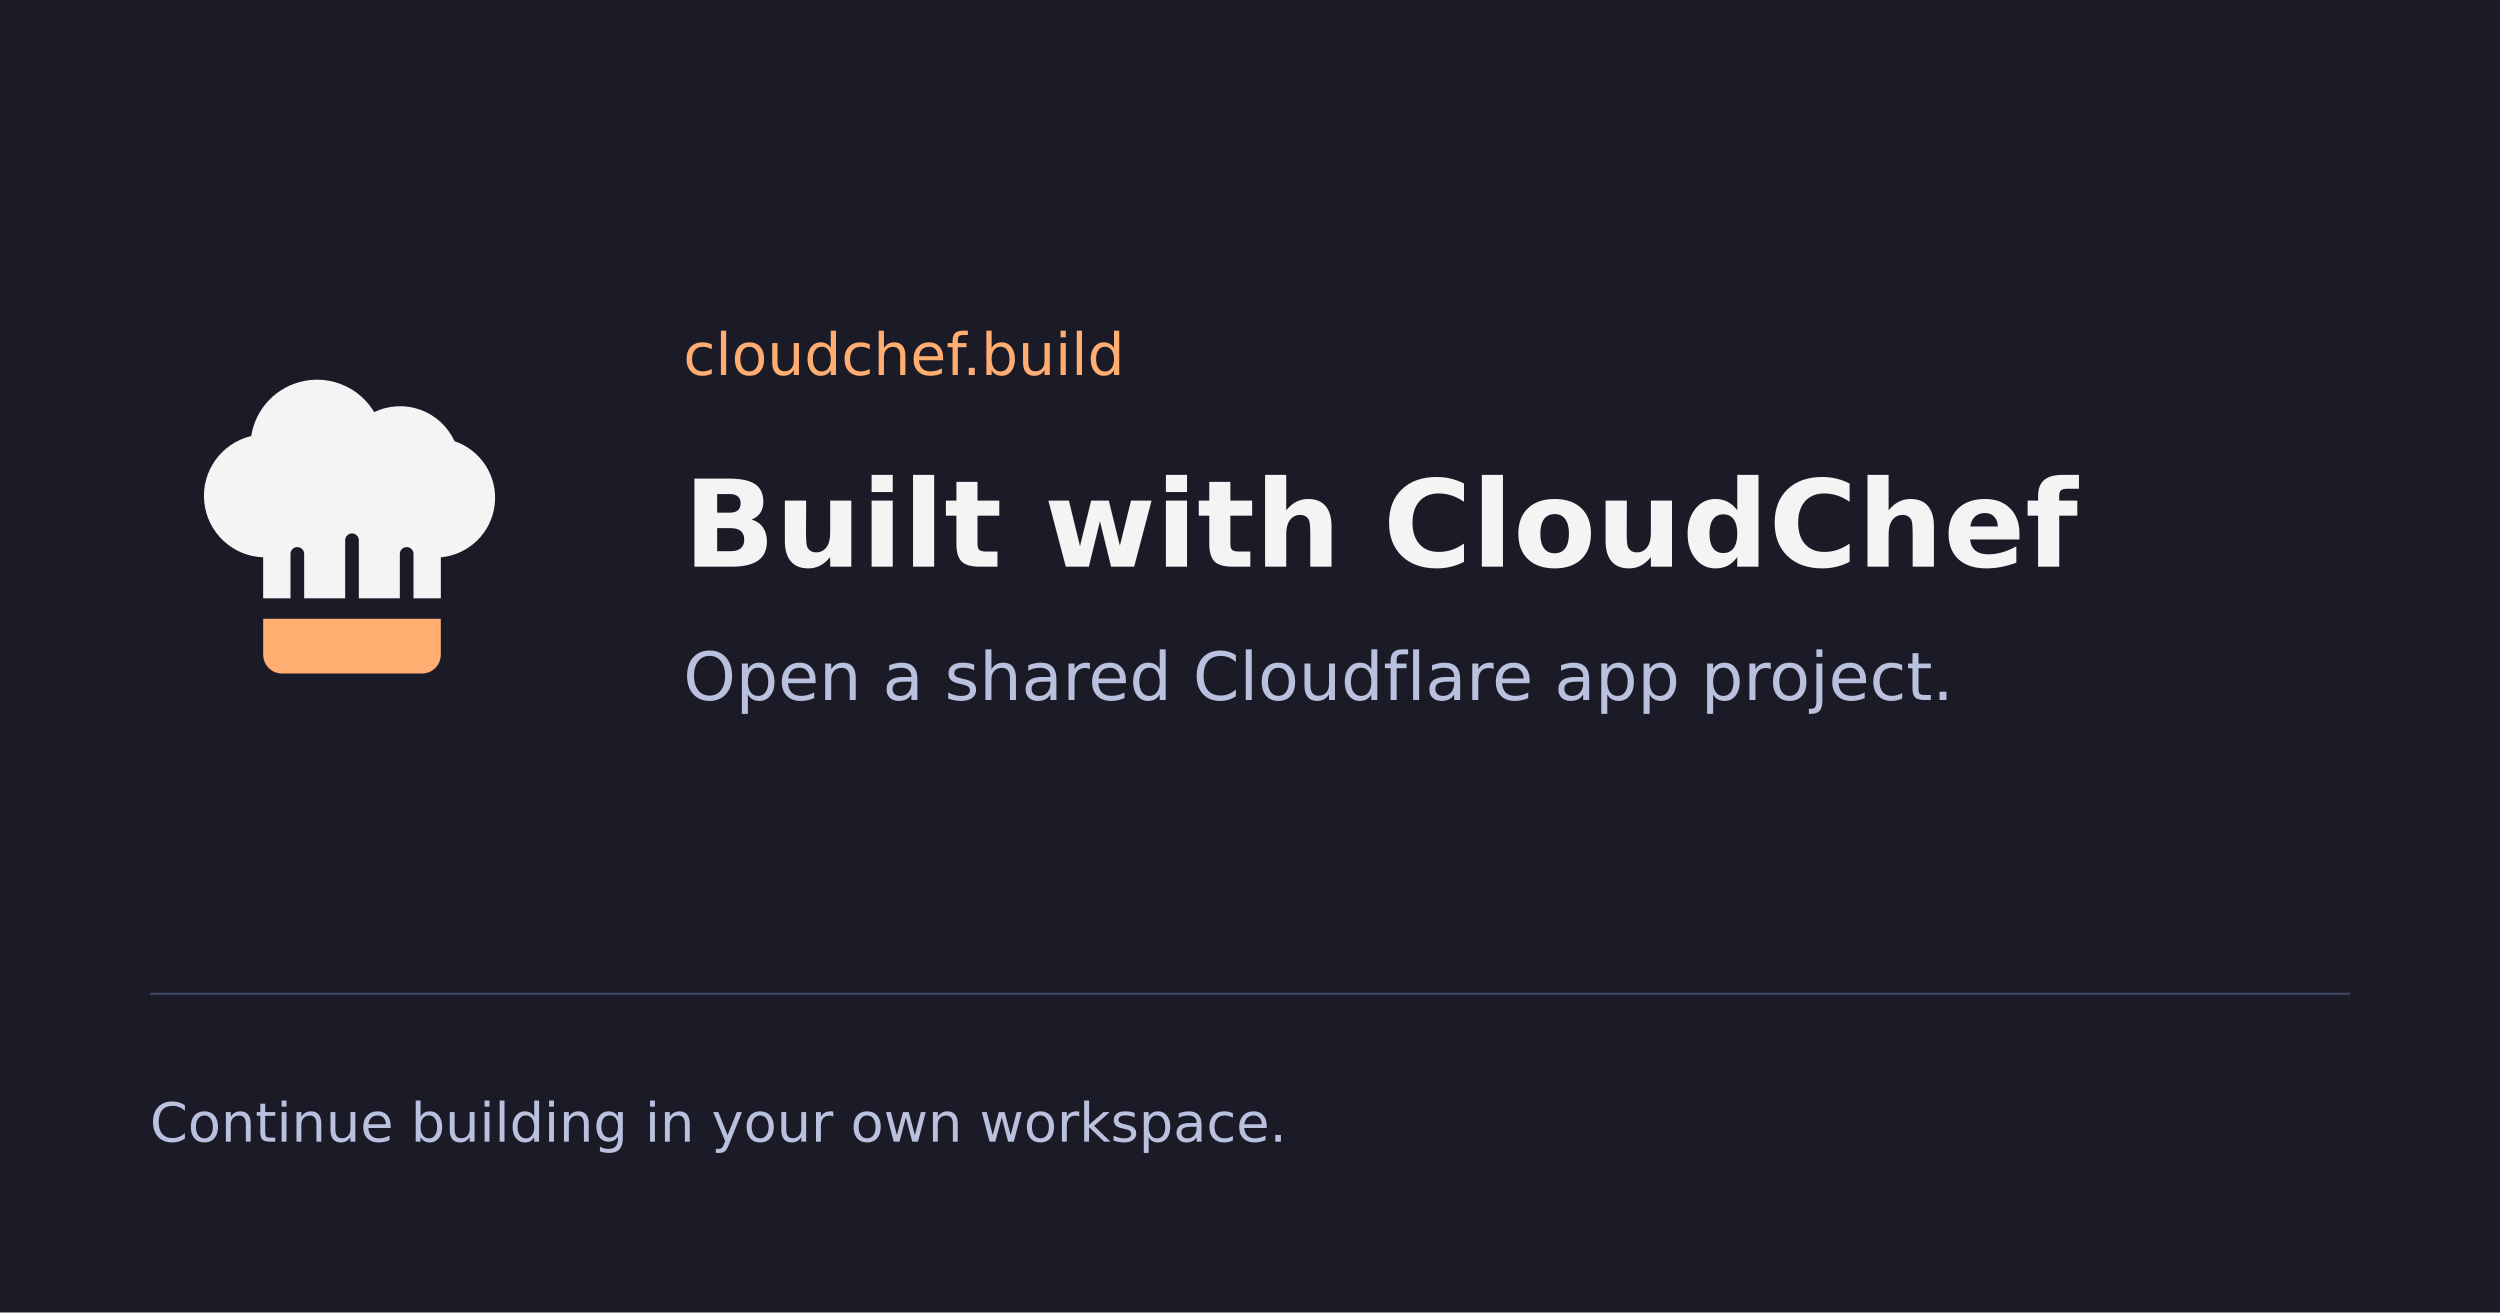
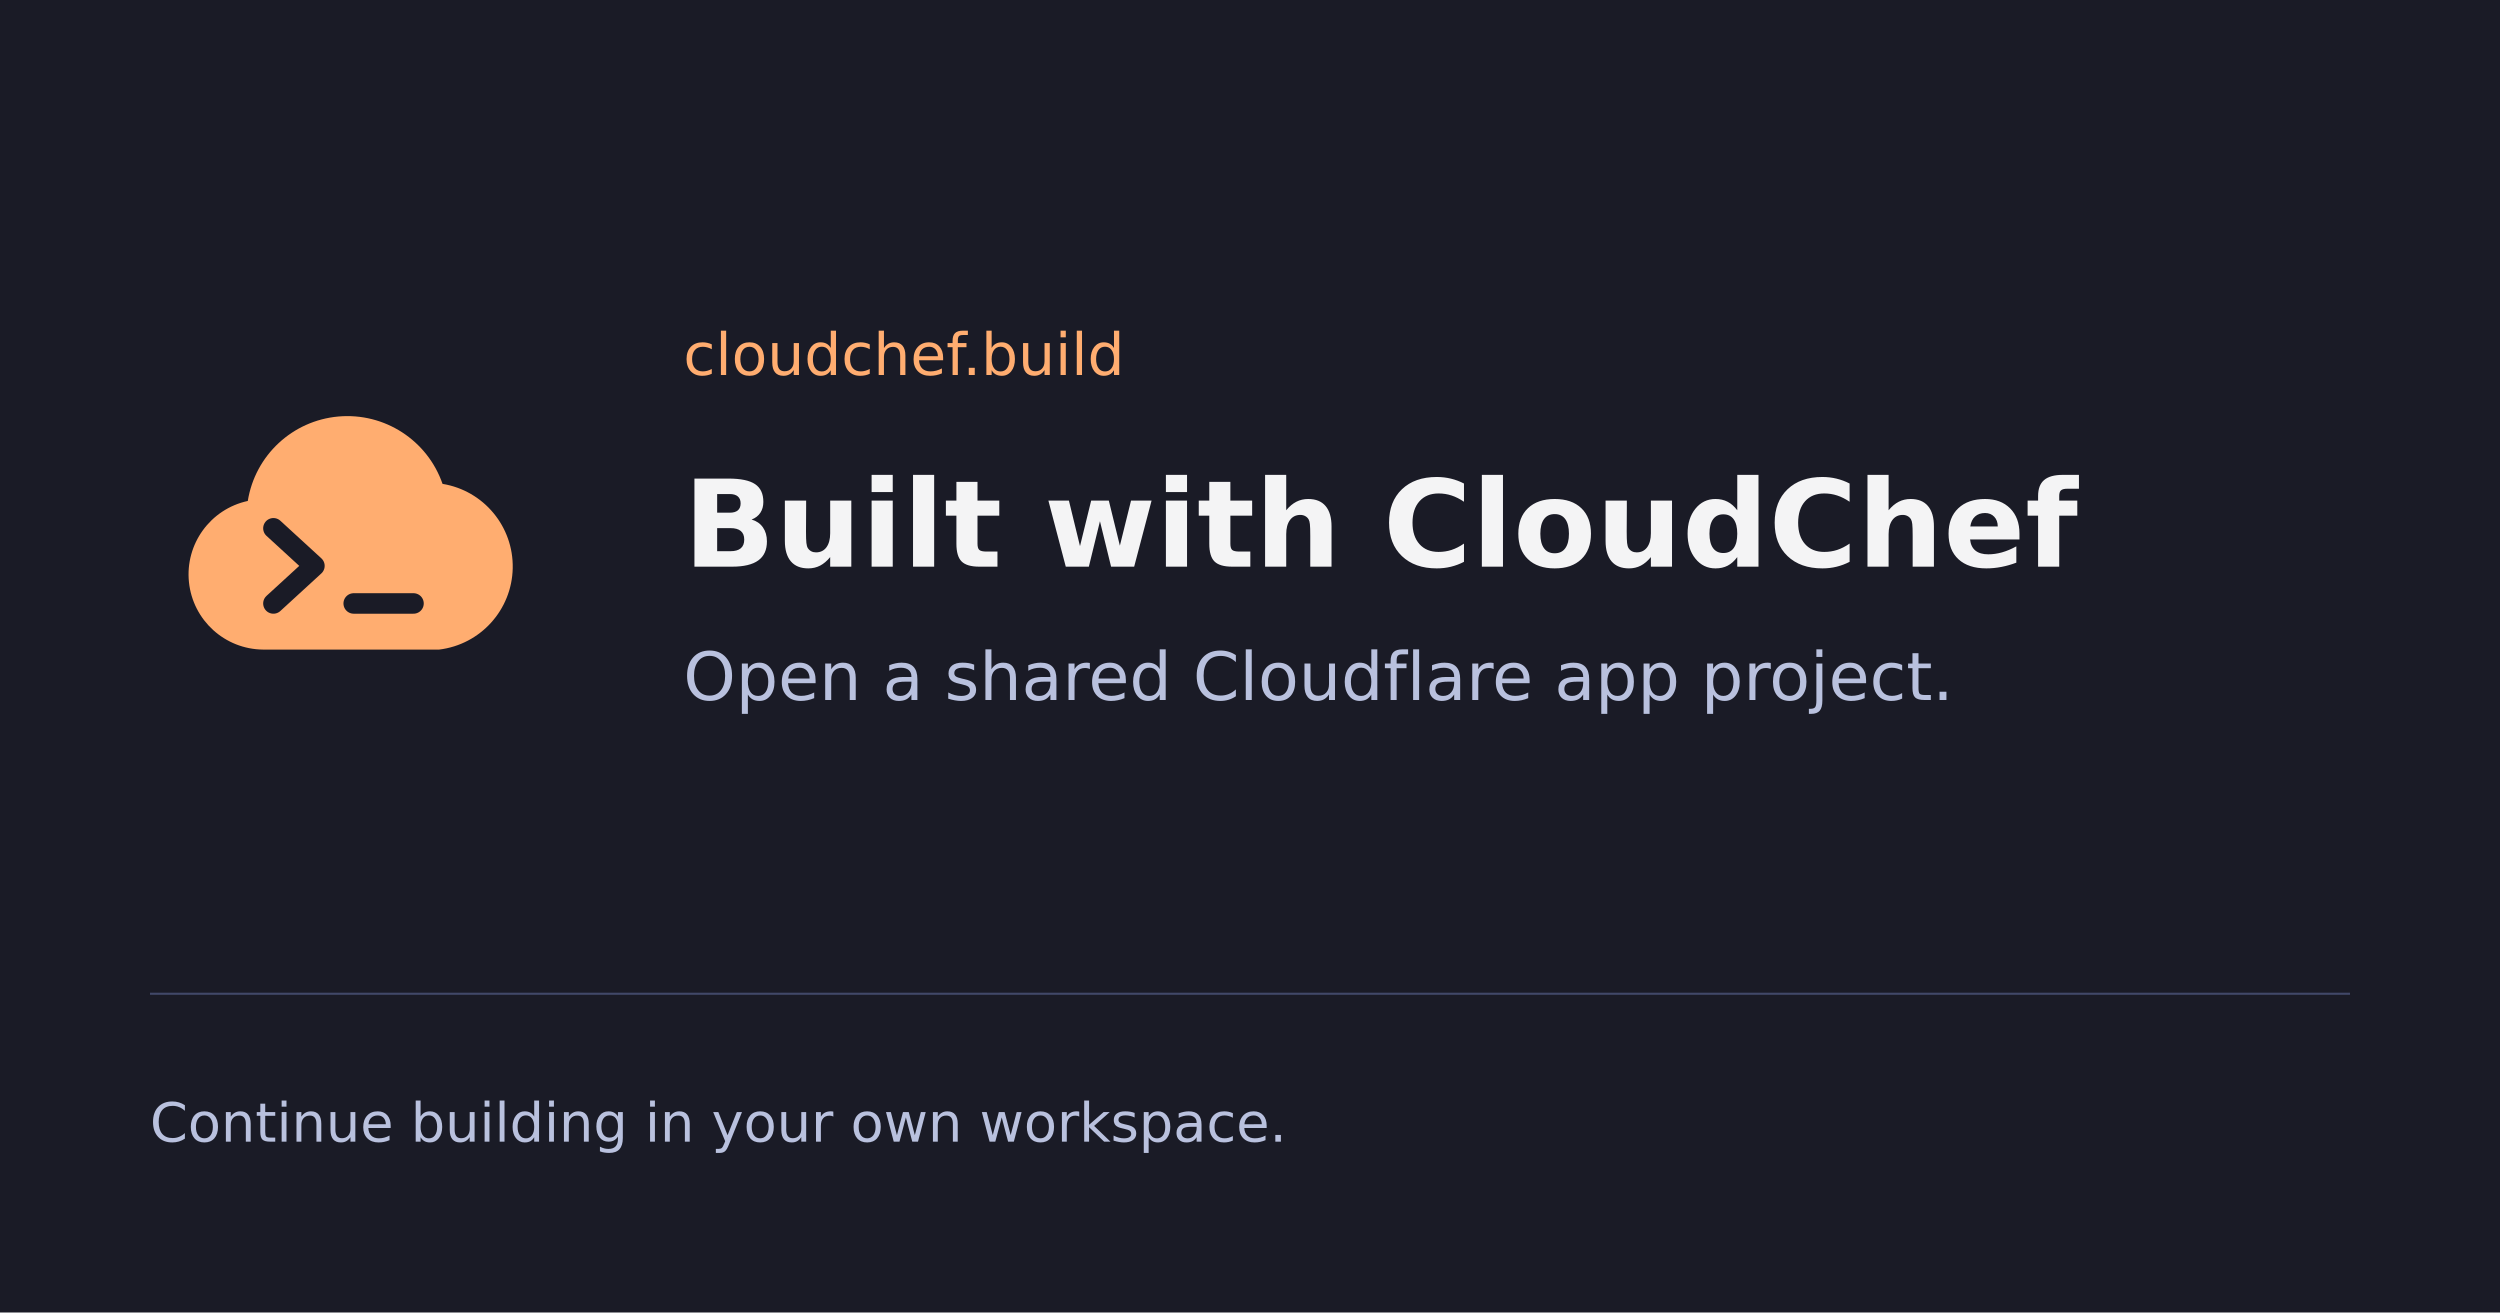
<svg xmlns="http://www.w3.org/2000/svg" width="1200" height="630" viewBox="0 0 1200 630">
  <rect width="1200" height="630" fill="#1a1b26" />
  <g transform="translate(64 156) scale(.82)">
-     <rect width="256" height="256" rx="48" fill="#1a1b26" />
-     <path d="M76 160v-24a36 36 0 0 1-7-71 39 39 0 0 1 72-14 35 35 0 0 1 47 17 35 35 0 0 1-8 68v24Z" fill="#f4f4f5" />
-     <path d="M96 134v26m32-34v34m32-26v26" fill="none" stroke="#1a1b26" stroke-width="8" stroke-linecap="round" />
-     <path d="M76 172h104v21a11 11 0 0 1-11 11H87a11 11 0 0 1-11-11Z" fill="#ffad70" />
+     <rect width="256" height="256" rx="56" fill="#1a1b26" />
+     <path d="M76 190a44 44 0 0 1-9-87 59 59 0 0 1 114-10 49 49 0 0 1-2 97Z" fill="#ffad70" />
+     <path d="m82 119 24 22-24 22m47 0h35" fill="none" stroke="#1a1b26" stroke-width="12" stroke-linecap="round" stroke-linejoin="round" />
  </g>
  <g font-family="DejaVu Sans, sans-serif">
    <text x="328" y="180" fill="#ffad70" font-size="28">cloudchef.build</text>
    <text x="328" y="272" fill="#f4f4f5" font-size="58" font-weight="700">Built with CloudChef</text>
    <text x="328" y="336" fill="#b9c1de" font-size="32">Open a shared Cloudflare app project.</text>
    <path d="M72 477h1056" stroke="#414868" />
    <text x="72" y="548" fill="#b9c1de" font-size="26">Continue building in your own workspace.</text>
  </g>
</svg>
